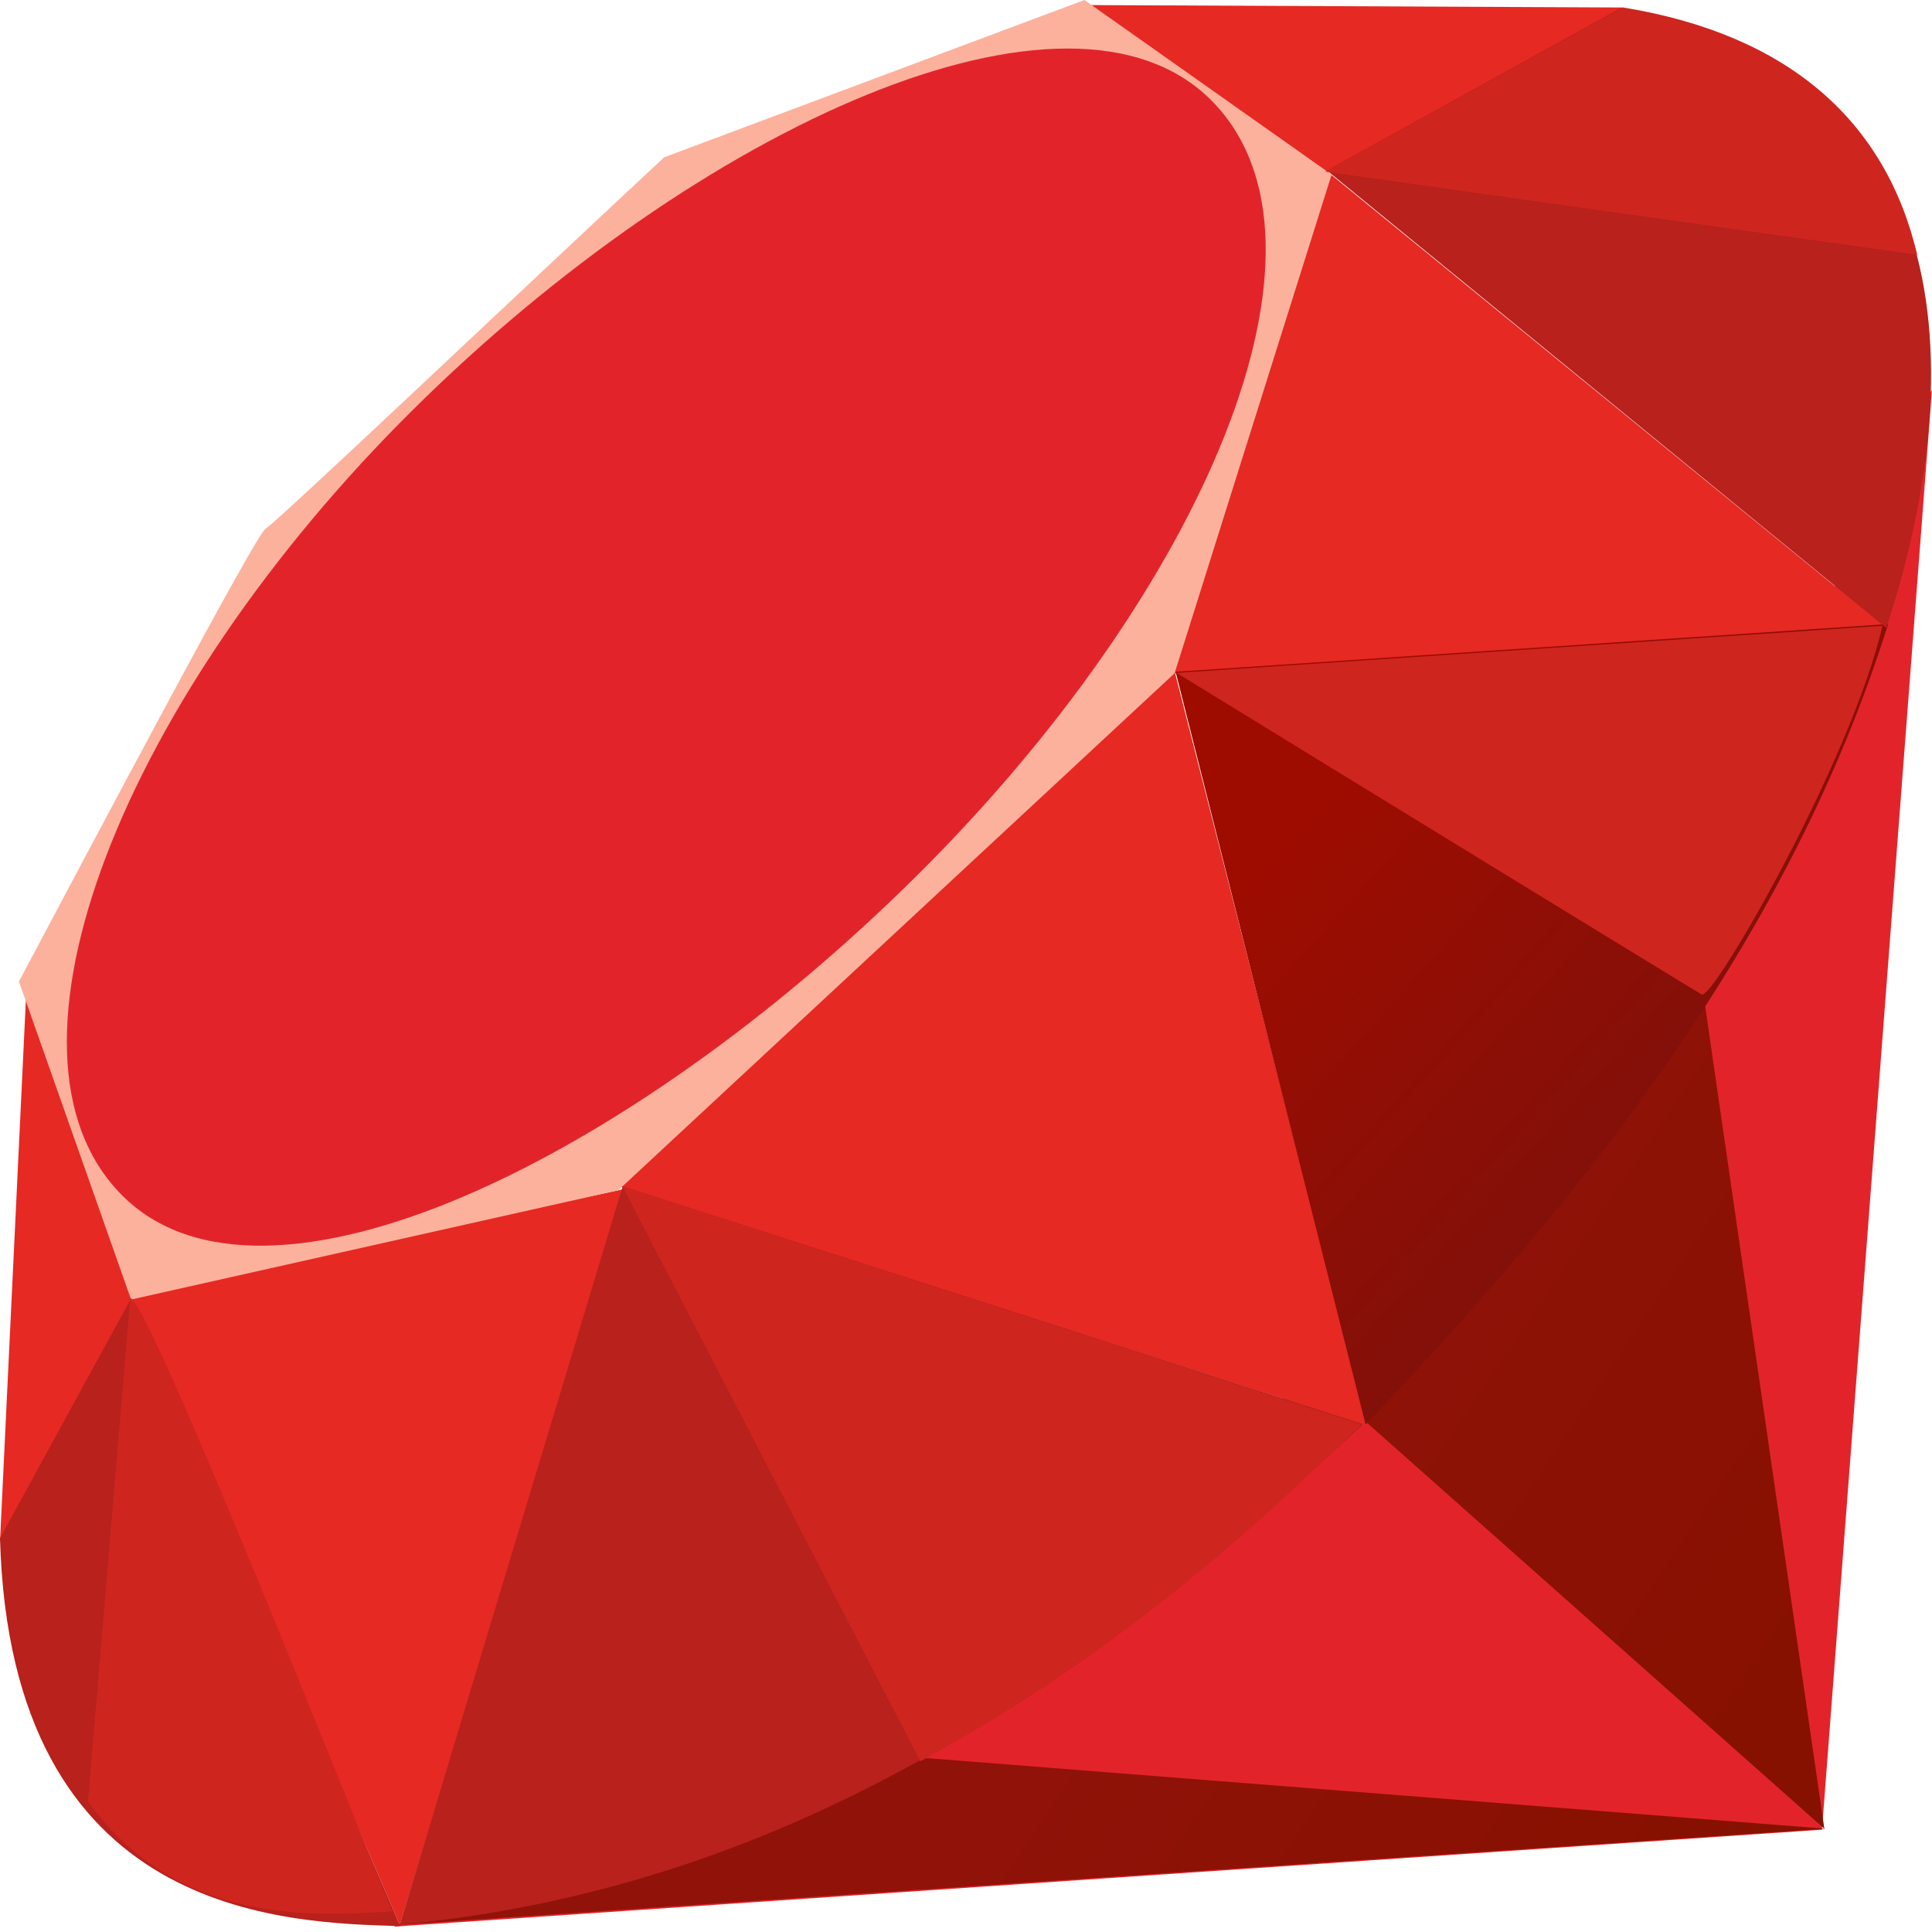
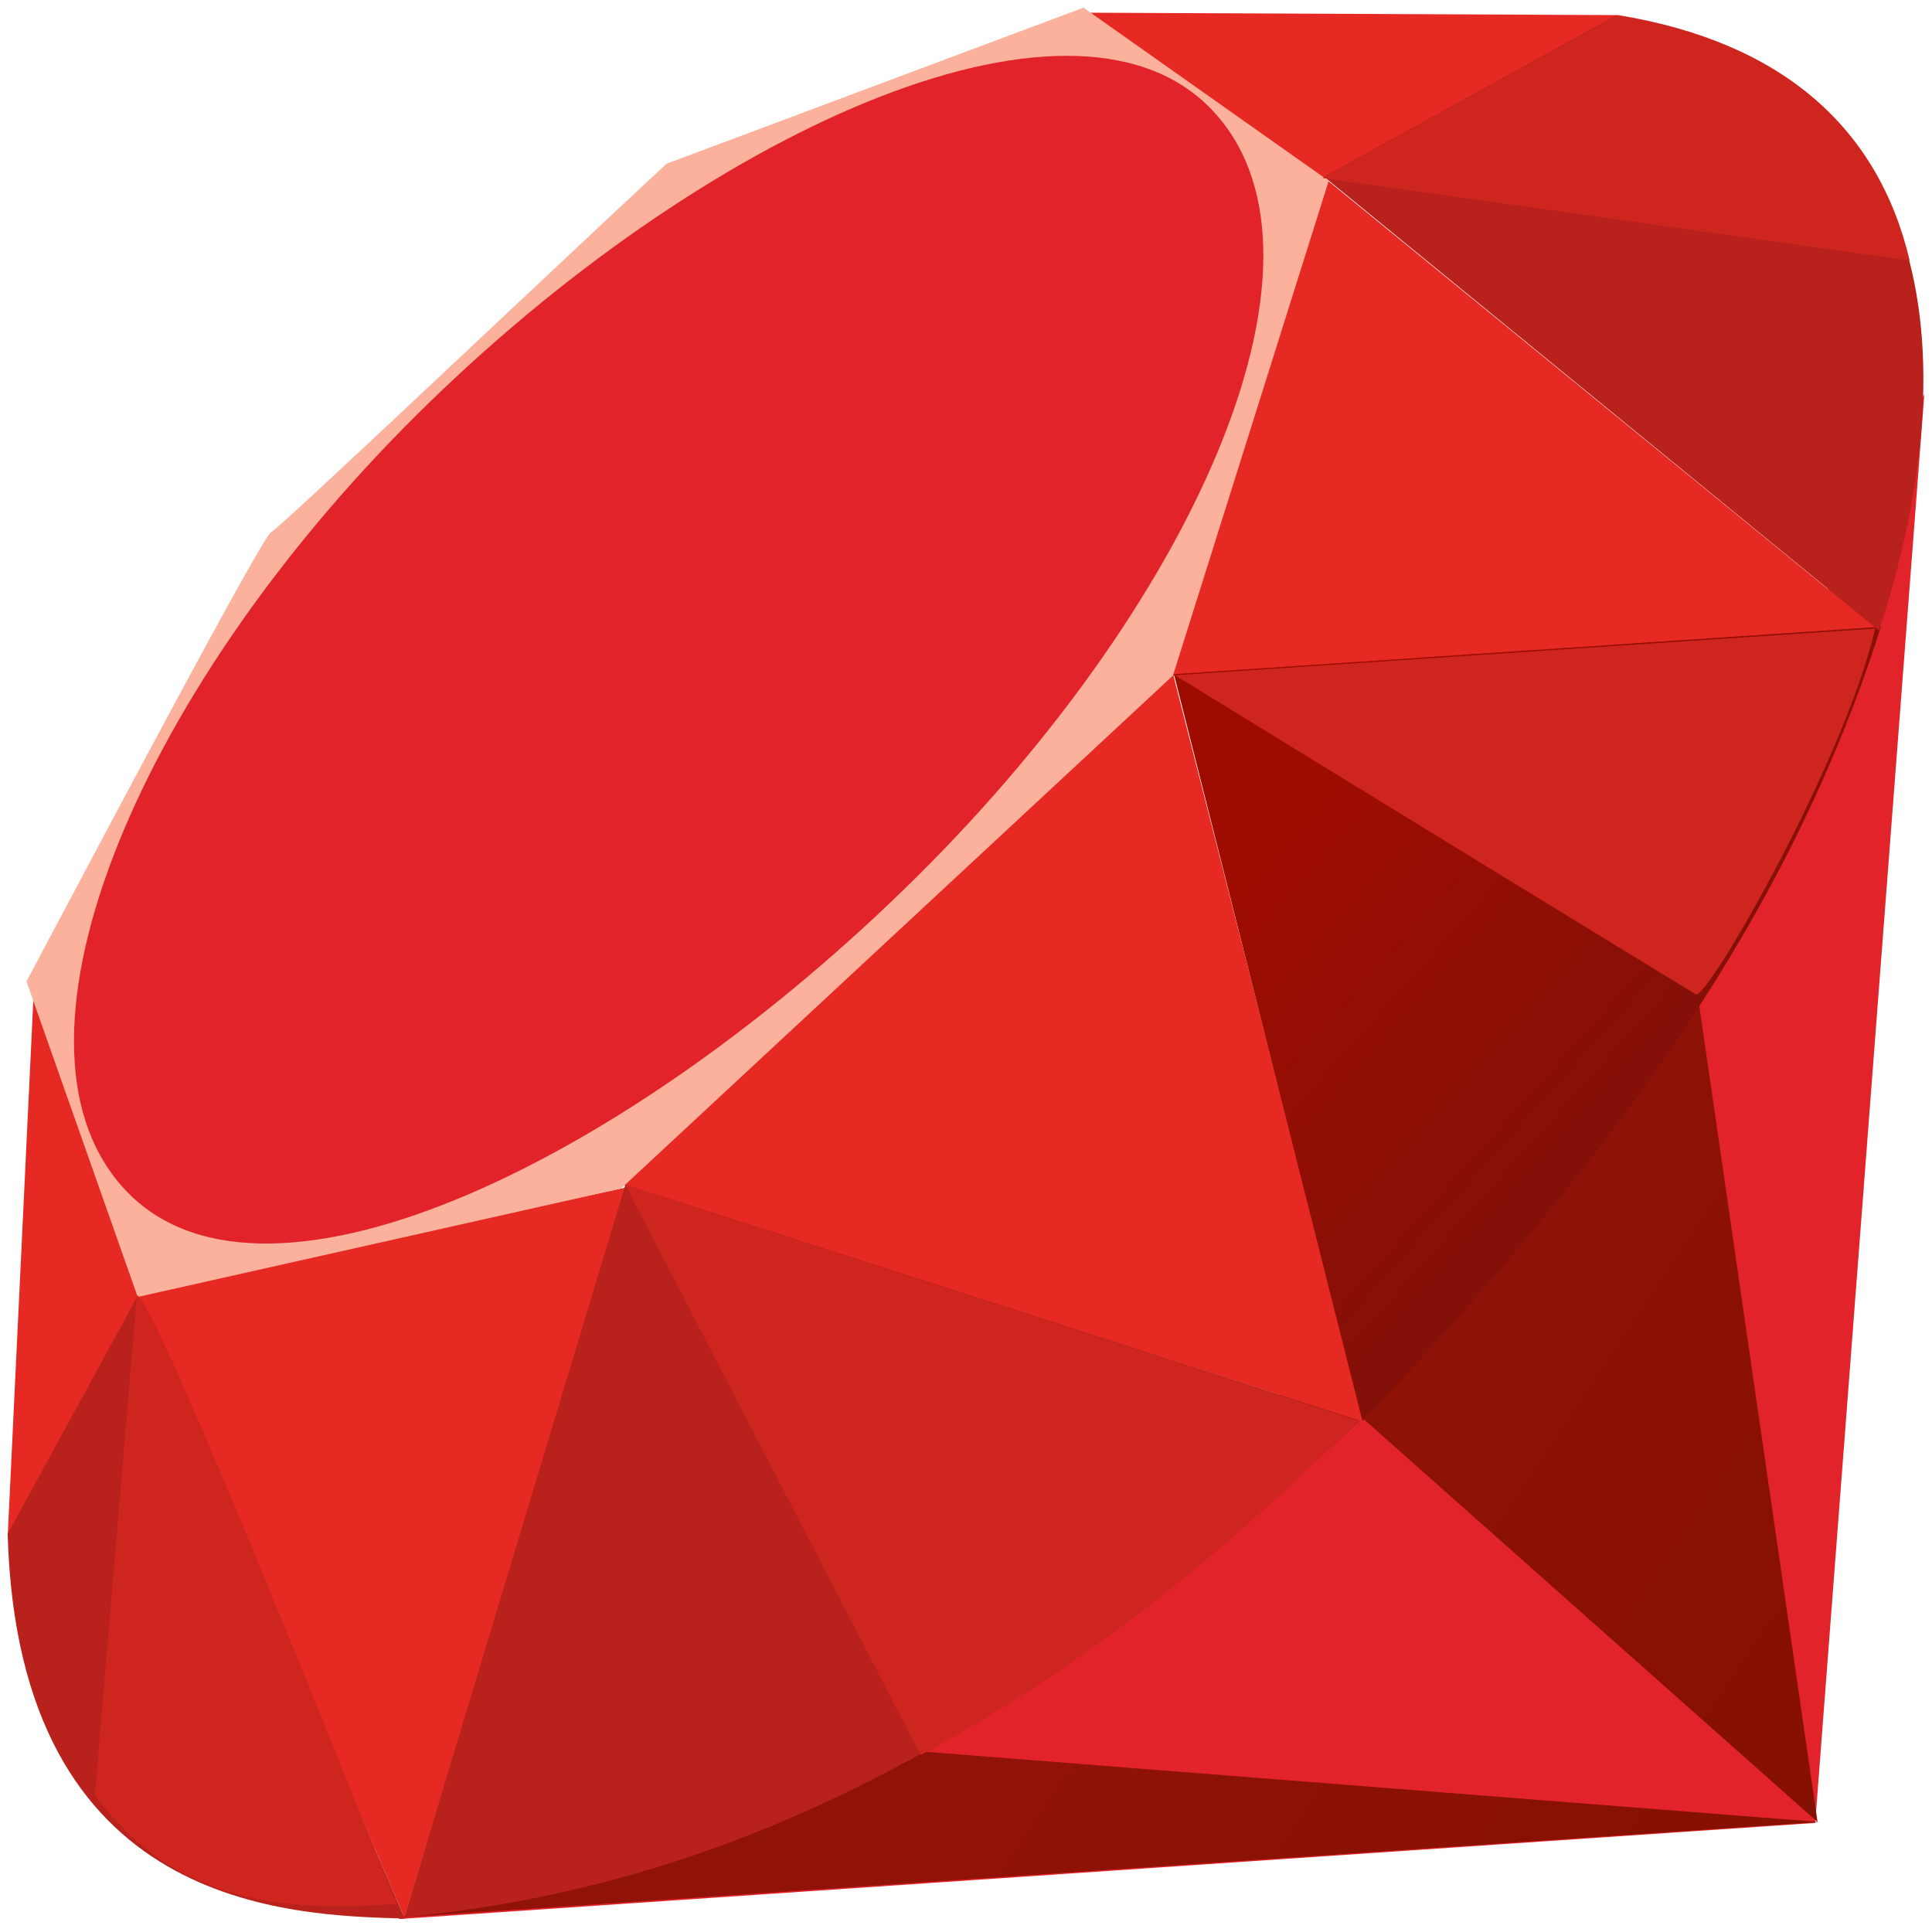
- <svg xmlns="http://www.w3.org/2000/svg" xmlns:xlink="http://www.w3.org/1999/xlink" id="_レイヤー_1" data-name="レイヤー_1" viewBox="0 0 500 500">
+ <svg xmlns="http://www.w3.org/2000/svg" xmlns:xlink="http://www.w3.org/1999/xlink" id="_レイヤー_1" data-name="レイヤー_1" viewBox="-2.000 -2.000 504.000 503.000">
  <defs>
    <linearGradient id="_名称未設定グラデーション_3" x1="491.84" x2="355.9" y1="112.59" y2="203.82" data-name="名称未設定グラデーション 3" gradientTransform="matrix(1 0 0 -1 0 500.11)" gradientUnits="userSpaceOnUse">
      <stop offset="0" stop-color="#871101" />
      <stop offset="0" stop-color="#871101" />
      <stop offset=".99" stop-color="#911209" />
      <stop offset="1" stop-color="#911209" />
    </linearGradient>
    <linearGradient xlink:href="#_名称未設定グラデーション_3" id="_名称未設定グラデーション_31" x1="383.07" x2="247.13" y1="-49.49" y2="41.73" data-name="名称未設定グラデーション 3" />
    <linearGradient id="_名称未設定グラデーション_11" x1="450.53" x2="346.82" y1="208.6" y2="301.54" data-name="名称未設定グラデーション 11" gradientTransform="matrix(1 0 0 -1 0 500.11)" gradientUnits="userSpaceOnUse">
      <stop offset="0" stop-color="#7e110b" />
      <stop offset="0" stop-color="#7e110b" />
      <stop offset=".99" stop-color="#9e0c00" />
      <stop offset="1" stop-color="#9e0c00" />
    </linearGradient>
    <style>.st0{fill:#b8211c}.st0,.st1,.st2,.st5{fill-rule:evenodd}.st1{fill:#cf251f}.st2{fill:#e62923}.st5{fill:#e2242a}</style>
  </defs>
  <path id="polygon3282" d="M387.37 329.1 101.9 498.61l369.63-25.08L500 100.82z" class="st5" />
  <path id="polygon3293" d="M472.14 473.28 440.37 254l-86.54 114.27z" style="fill-rule:evenodd;fill:url(#_名称未設定グラデーション_3)" />
  <path id="polygon3304" d="M472.57 473.28 239.82 455l-136.68 43.14z" style="fill-rule:evenodd;fill:url(#_名称未設定グラデーション_31)" />
  <path id="polygon3319" d="m103.47 498.18 58.14-190.48-127.95 27.36z" class="st2" />
  <path id="polygon3334" d="m353.81 368.9-53.5-209.56L147.2 302.86z" class="st2" />
  <path id="polygon3349" d="M487.86 162.29 343.13 44.09l-40.3 130.29z" class="st2" />
  <path id="polygon3362" d="m420.18 1.94-85.12 47.04-53.7-47.67z" class="st2" />
  <path id="polygon3375" d="m0 398.96 35.66-65.04-28.85-77.47z" class="st2" />
  <path id="path3377" d="m4.9 254 29.02 82.32 126.1-28.29 143.97-133.8 40.63-129.05L280.65 0 171.88 40.71c-34.27 31.87-100.76 94.94-103.16 96.12C66.35 138.04 24.81 216.55 4.9 254" style="fill-rule:evenodd;fill:#fcb19d" />
  <path id="path3400" d="M106.8 106.12c74.27-73.64 170.01-117.15 206.76-80.08 36.72 37.07-2.22 127.16-76.49 200.78-74.27 73.61-168.83 119.52-205.55 82.45-36.74-37.05 1.01-129.54 75.28-203.15" class="st5" />
  <path id="path3413" d="m103.47 498.11 57.69-191.09 191.59 61.55c-69.27 64.96-146.32 119.87-249.28 129.54" class="st0" />
  <path id="path3424" d="m304.24 173.85 49.18 194.82c57.87-60.84 109.8-126.26 135.24-207.16z" style="fill-rule:evenodd;fill:url(#_名称未設定グラデーション_11)" />
  <path id="path3435" d="M488.16 162.49c19.68-59.41 24.23-144.63-68.59-160.45l-76.16 42.07 144.76 118.38Z" class="st0" />
  <path id="path3437" d="M0 398.1c2.73 98.04 73.46 99.51 103.59 100.37l-69.6-162.55z" class="st0" />
  <path id="path3448" d="M304.52 174.15c44.47 27.33 134.08 82.22 135.9 83.23 2.82 1.59 38.64-60.39 46.76-95.42z" class="st1" />
  <path id="path3459" d="m161.08 307.02 77.12 148.79c45.6-24.73 81.31-54.86 114.02-87.14z" class="st1" />
  <path id="path3472" d="M33.69 336.12 22.76 466.24c20.62 28.16 48.98 30.61 78.74 28.42-21.53-53.58-64.53-160.7-67.81-158.53Z" class="st1" />
  <path id="path3485" d="m342.96 44.44 153.21 21.5c-8.18-34.65-33.29-57.01-76.09-64z" class="st1" />
</svg>
